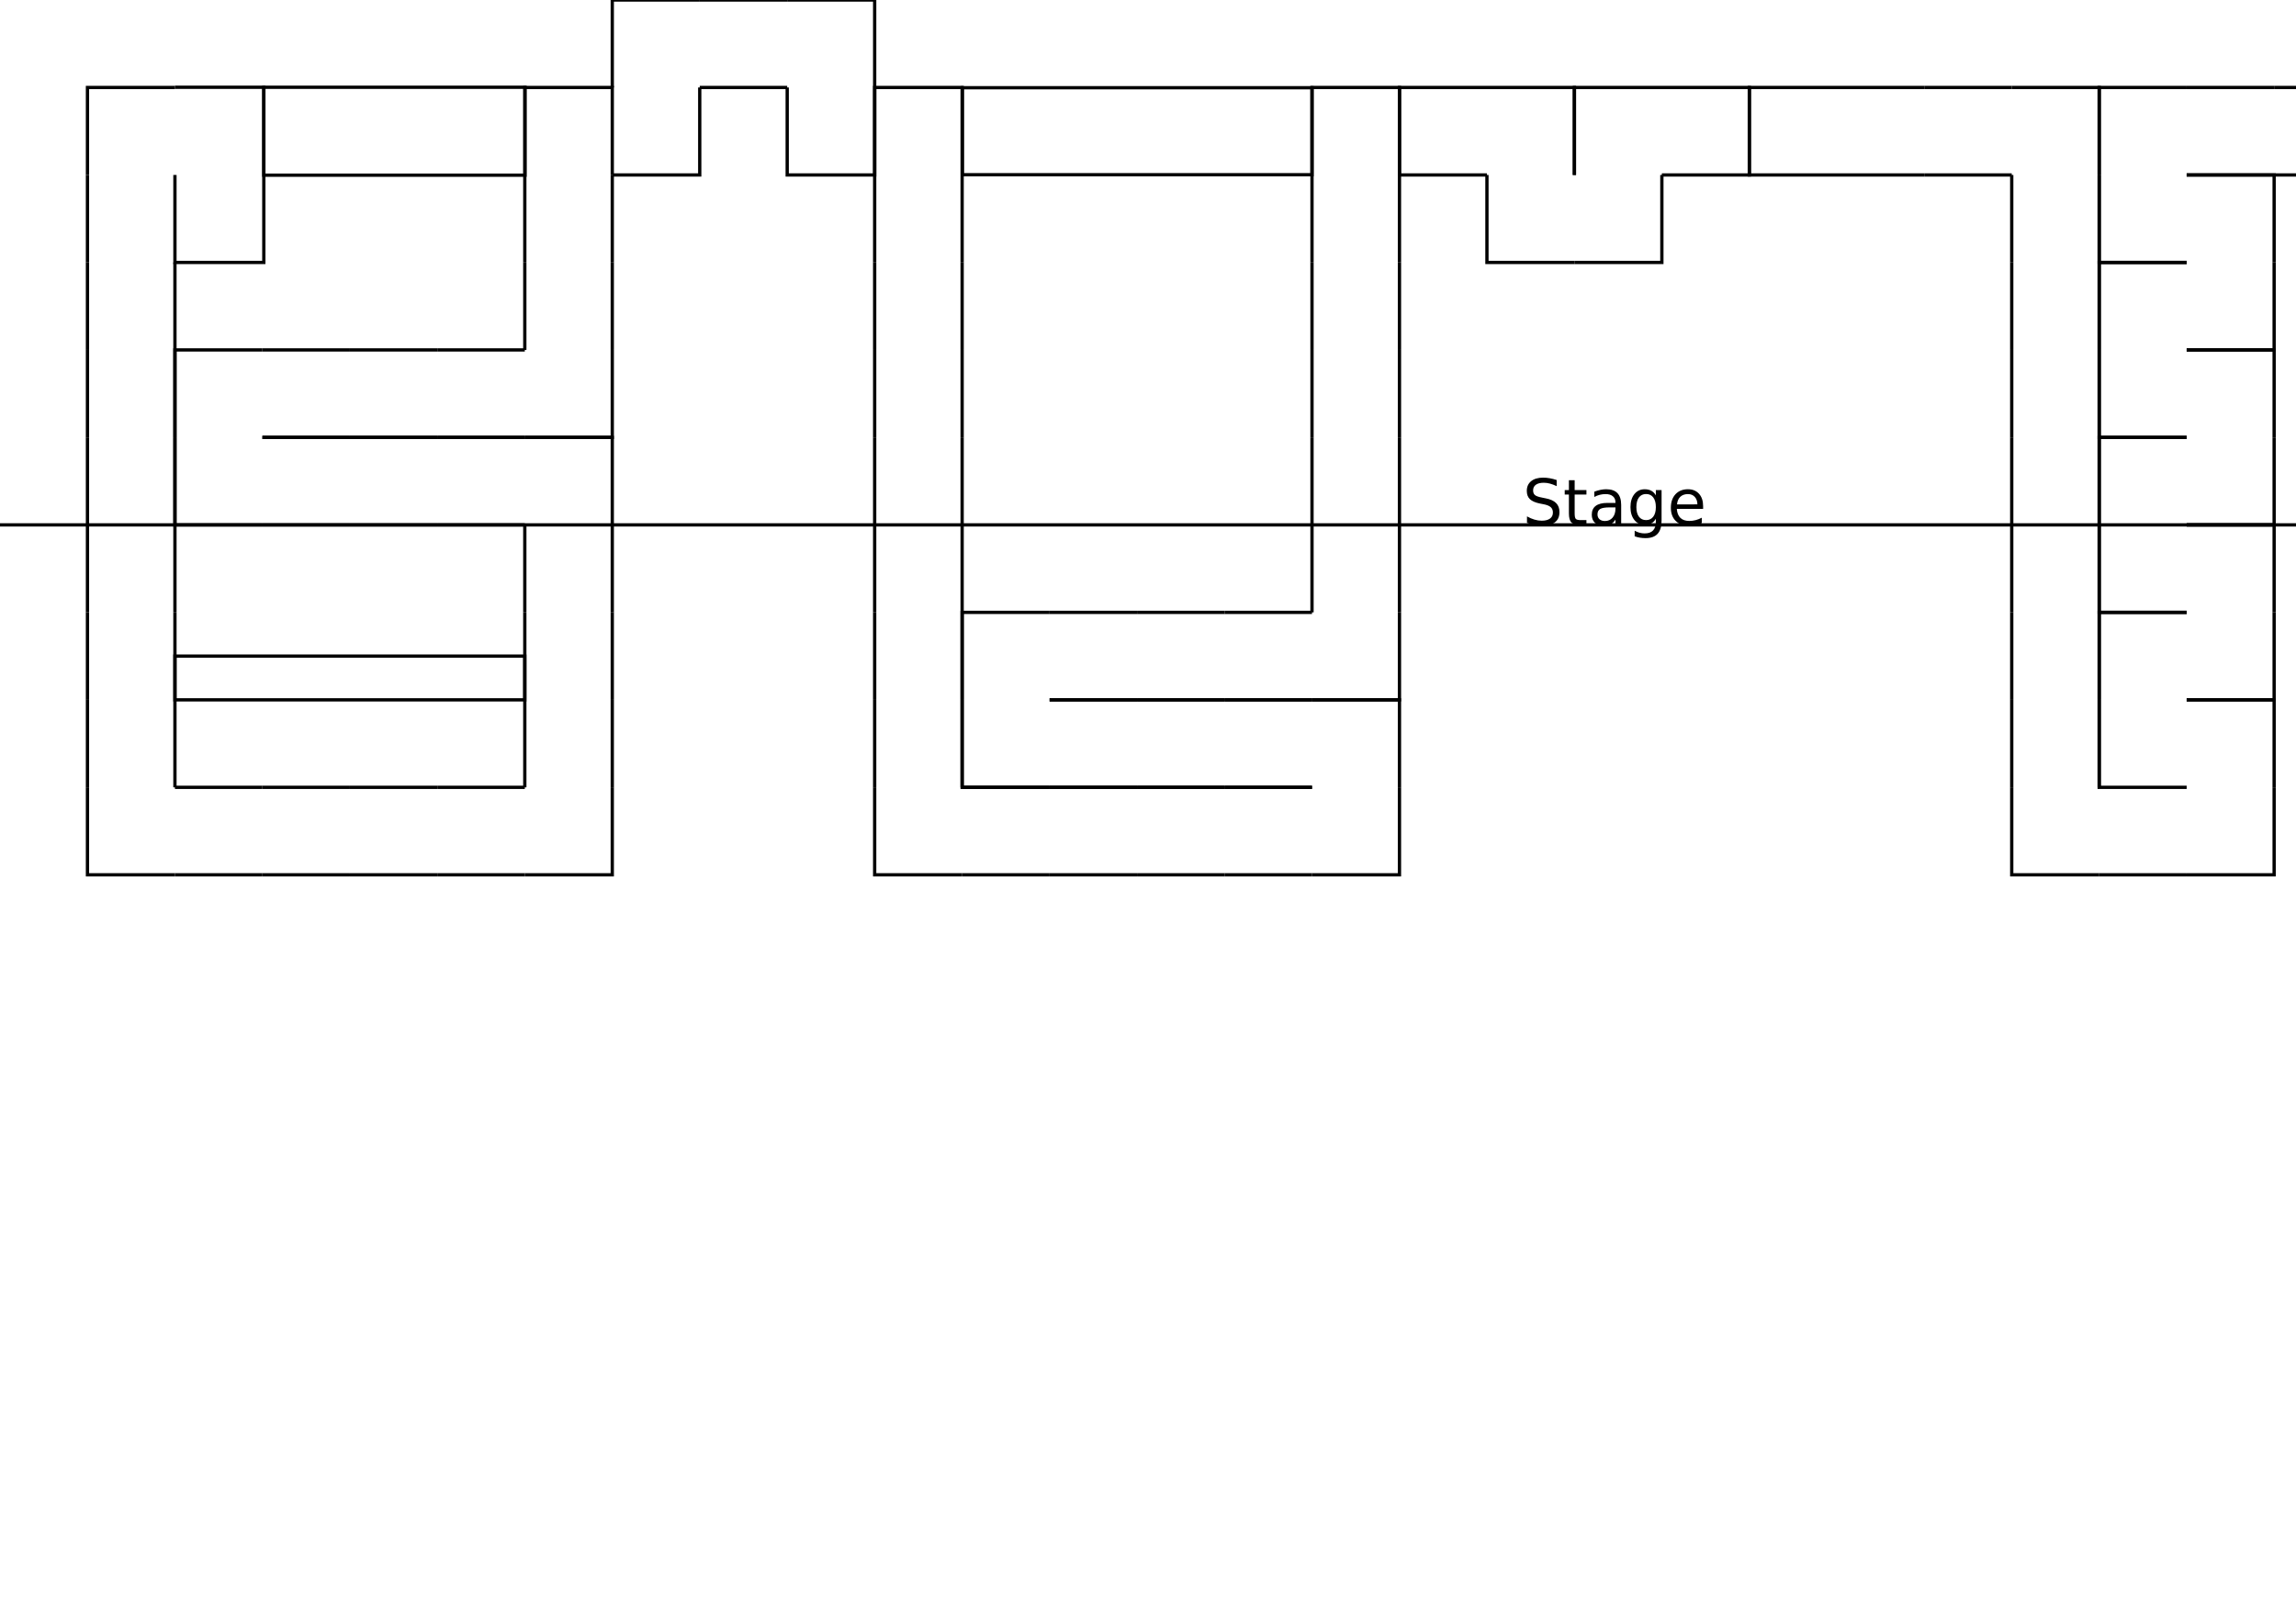
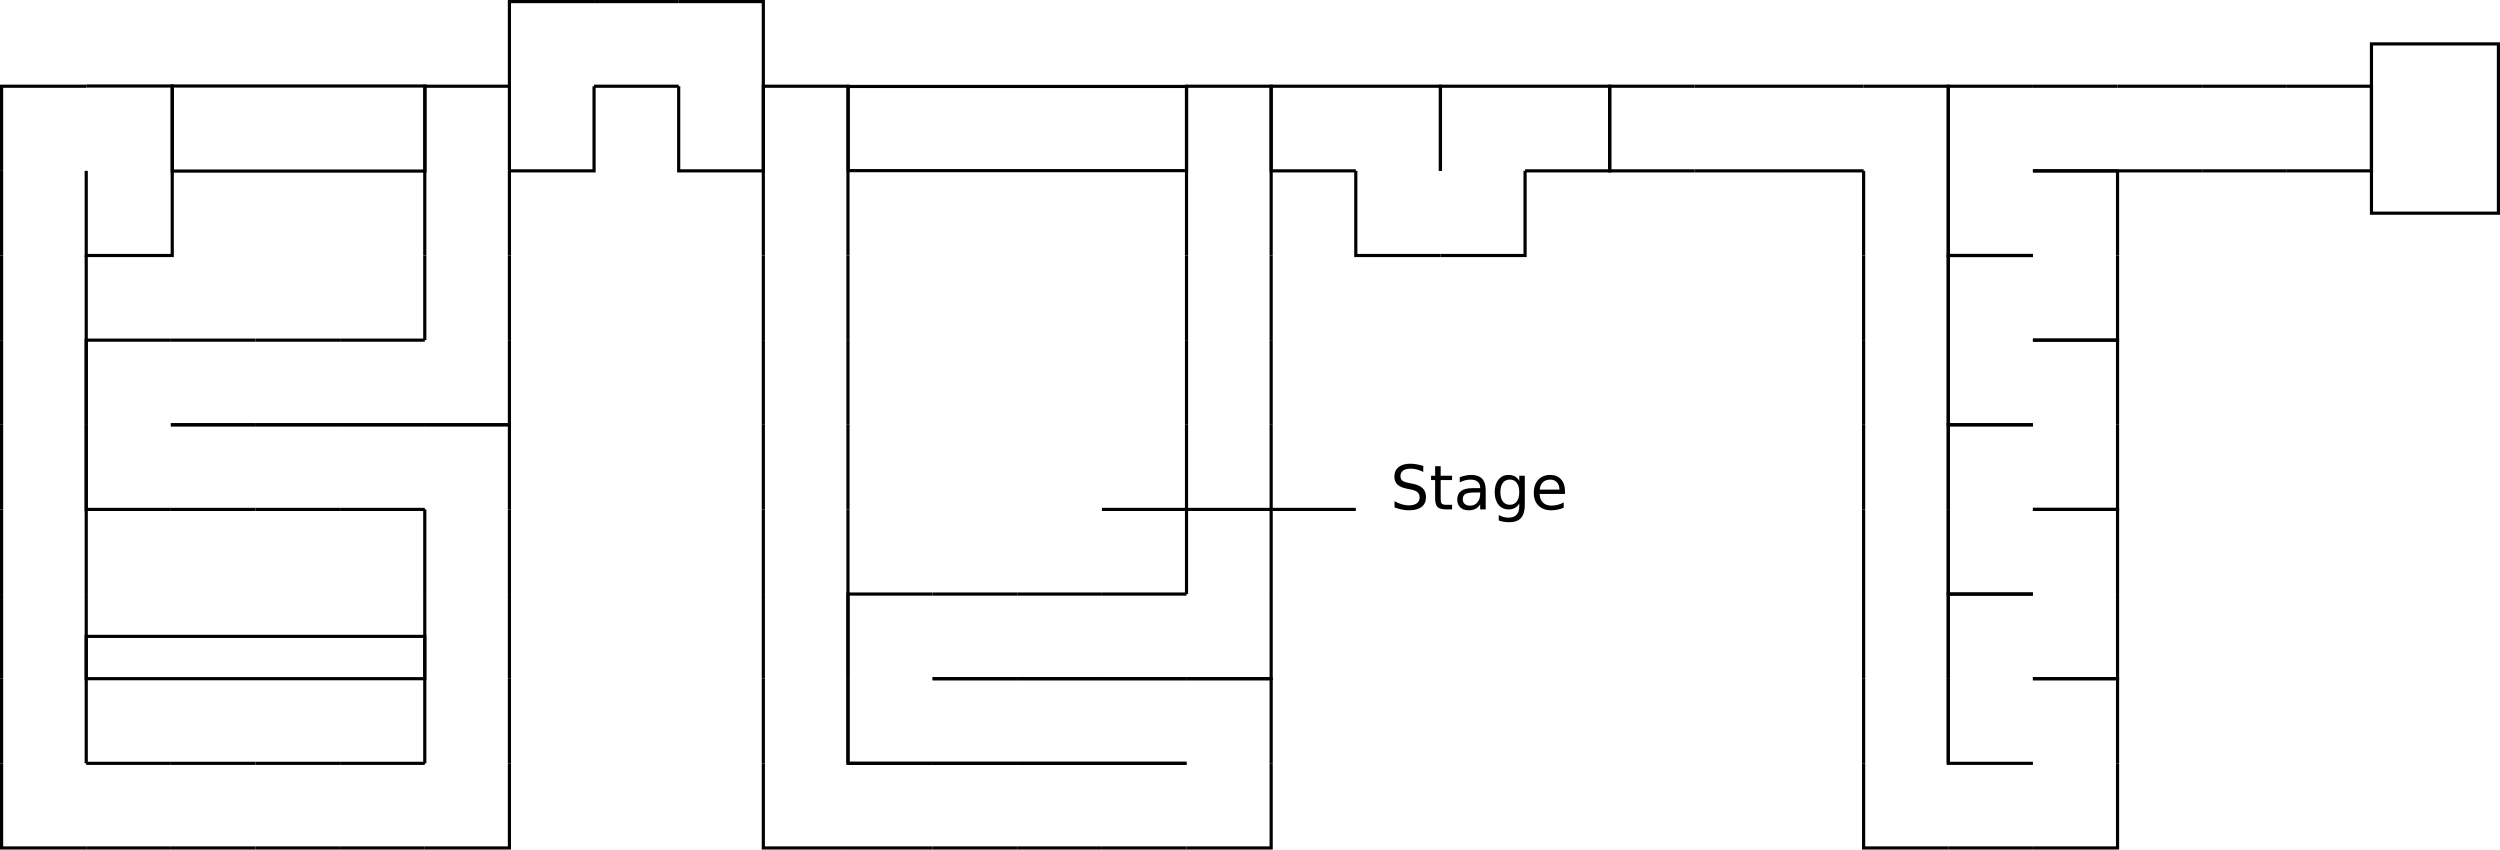
- <svg xmlns="http://www.w3.org/2000/svg" width="420mm" height="297mm" viewBox="0 0 420 297" version="1.1" id="svg1">
+ <svg xmlns="http://www.w3.org/2000/svg" width="472.6mm" height="160.6mm" viewBox="0 0 472.6 160.6" version="1.1" id="svg1">
  <defs id="defs1">
    </defs>
-   <g id="layer1">
+   <g id="layer1" transform="translate(-15.7,0.3000018)">
    <path id="case1" style="fill:none;stroke:#000000;stroke-width:0.6" d="M 16,32 V 16 h 16" />
    <path id="case2" style="fill:none;stroke:#000000;stroke-width:0.6" d="M 16,48 V 32" />
    <path id="case3" style="fill:none;stroke:#000000;stroke-width:0.6" d="m 32,48 v 16 m -16,0 0,-16" />
    <path id="case3-3" style="fill:none;stroke:#000000;stroke-width:0.6" d="m 32,64 v 16 m -16,0 V 64" />
-     <path id="case3-3-5" style="fill:none;stroke:#000000;stroke-width:0.6" d="M 32,80 V 96 m -16,0 0,-16" />
+     <path id="case3-3-5" style="fill:none;stroke:#000000;stroke-width:0.6" d="M 32,80 V 96 m -16,0 V 80" />
    <path id="case3-3-5-2" style="fill:none;stroke:#000000;stroke-width:0.6" d="m 32,96 v 16 m -16,0 V 96" />
    <path id="case3-3-5-2-7" style="fill:none;stroke:#000000;stroke-width:0.6" d="m 32,112 v 16 m -16,0 v -16" />
-     <path id="case3-3-5-2-7-1" style="fill:none;stroke:#000000;stroke-width:0.6" d="m 32,128 v 16 m -16,0 0,-16" />
+     <path id="case3-3-5-2-7-1" style="fill:none;stroke:#000000;stroke-width:0.6" d="m 32,128 v 16 m -16,0 v -16" />
    <path id="case3-3-5-2-7-1-0" style="fill:none;stroke:#000000;stroke-width:0.6" d="m 32,120 h 64 v 8 H 32 Z" />
    <path id="case3-3-5-2-7-6" style="fill:none;stroke:#000000;stroke-width:0.6" d="m 32,160 h -16 v -16" />
    <path id="case3-3-5-2-7-6-6" style="fill:none;stroke:#000000;stroke-width:0.6" d="m 32,144 h 16 m 0,16 H 32" />
    <path id="case3-3-5-2-7-6-6-9" style="fill:none;stroke:#000000;stroke-width:0.6" d="m 48,144 h 16 m 0,16 H 48" />
    <path id="case3-3-5-2-7-6-6-9-3" style="fill:none;stroke:#000000;stroke-width:0.6" d="m 64,144 h 16 m 0,16 H 64" />
    <path id="case3-3-5-2-7-6-6-9-2" style="fill:none;stroke:#000000;stroke-width:0.6" d="m 80,144 h 16 m 0,16 H 80" />
    <path id="case3-3-5-2-7-6-6-9-2-7" style="fill:none;stroke:#000000;stroke-width:0.6" d="m 112,144 v 16 H 96" />
    <path id="case3-3-5-2-7-6-6-9-2-2" style="fill:none;stroke:#000000;stroke-width:0.6" d="m 96,128 v -16 m 16,0 v 16" />
    <path id="case3-3-5-2-7-6-6-9-2-2-62" style="fill:none;stroke:#000000;stroke-width:0.6" d="m 96,144 v -16 m 16,0 v 16" />
    <path id="case3-3-5-2-7-6-6-9-2-2-9" style="fill:none;stroke:#000000;stroke-width:0.6" d="M 96,112 V 96 m 16,0 v 16" />
    <path id="case3-3-5-2-7-6-6-9-2-2-4" style="fill:none;stroke:#000000;stroke-width:0.6" d="m 96,80 h 16 V 96" />
    <path id="case3-3-5-2-7-6-6-9-2-2-6" style="fill:none;stroke:#000000;stroke-width:0.6" d="M 96,96 H 80 m 0,-16 h 16" />
    <path id="case3-3-5-2-7-6-6-9-2-2-3" style="fill:none;stroke:#000000;stroke-width:0.6" d="M 80,96 H 64 m 0,-16 h 16" />
    <path id="case3-3-5-2-7-6-6-9-2-2-1" style="fill:none;stroke:#000000;stroke-width:0.6" d="M 64,96 H 48 m 0,-16 h 16" />
    <path id="case3-3-5-2-7-6-6-9-2-2-7" style="fill:none;stroke:#000000;stroke-width:0.6" d="m 48,96 h -16 V 80" />
    <path id="case3-3-5-2-7-6-6-9-2-2-93" style="fill:none;stroke:#000000;stroke-width:0.6" d="M 32,80 V 64 h 16" />
    <path id="case3-3-5-2-7-6-6-9-2-2-2" style="fill:none;stroke:#000000;stroke-width:0.6" d="M 48,64 H 64 M 64,80 H 48" />
    <path id="case3-3-5-2-7-6-6-9-2-2-44" style="fill:none;stroke:#000000;stroke-width:0.6" d="M 64,64 H 80 M 80,80 H 64" />
    <path id="case3-3-5-2-7-6-6-9-2-2-8" style="fill:none;stroke:#000000;stroke-width:0.6" d="M 80,64 H 96 M 96,80 H 80" />
    <path id="case3-3-5-2-7-6-6-9-2-2-43" style="fill:none;stroke:#000000;stroke-width:0.6" d="M 112,64 V 80 H 96" />
    <path id="case3-3-5-2-7-6-6-9-2-2-43-2" style="fill:none;stroke:#000000;stroke-width:0.6" d="M 96,64 V 48 m 16,0 v 16" />
    <path id="case3-3-5-2-7-6-6-9-2-2-43-9" style="fill:none;stroke:#000000;stroke-width:0.6" d="M 96,48 V 32 m 16,0 v 16" />
    <path id="case3-3-5-2-7-6-6-9-2-2-43-4" style="fill:none;stroke:#000000;stroke-width:0.6" d="M 96,32 V 16 h 16 v 16" />
    <path id="rect1" style="fill:none;stroke:#000000;stroke-width:0.6;stroke-dasharray:none" d="m 48.26,15.96 v 16.08 h 47.78 V 15.96 Z" />
    <path id="rect2" style="fill:none;stroke:#000000;stroke-width:0.6" d="M 32,15.96 H 48.26 V 48 H 32 V 32" />
    <path id="rect3-2" style="fill:none;stroke:#000000;stroke-width:0.6;stroke-dasharray:none" d="M 176.044,16.044 V 31.957 H 240 V 16.044 Z" />
    <path id="rect4" style="fill:none;stroke:#000000;stroke-width:0.6" d="M 160,32 V 16 h 16 v 16" />
    <path id="rect5" style="fill:none;stroke:#000000;stroke-width:0.6" d="m 176,32 v 16 m -16,0 V 32" />
    <path id="rect6" style="fill:none;stroke:#000000;stroke-width:0.6" d="m 176,48 v 16 m -16,0 V 48" />
    <path id="rect7" style="fill:none;stroke:#000000;stroke-width:0.6" d="M 176,64 V 80 m -16,0 V 64" />
    <path id="rect8" style="fill:none;stroke:#000000;stroke-width:0.6" d="m 176,80 v 16 m -16,0 V 80" />
    <path id="rect9" style="fill:none;stroke:#000000;stroke-width:0.6" d="m 176,96 v 16 m -16,0 V 96" />
    <path id="rect10" style="fill:none;stroke:#000000;stroke-width:0.6" d="m 176,112 v 16 m -16,0 v -16" />
    <path id="rect11" style="fill:none;stroke:#000000;stroke-width:0.6" d="m 176,128 v 16 m -16,0 v -16" />
    <path id="rect12" style="fill:none;stroke:#000000;stroke-width:0.6" d="m 192,144 h -16 v -16" />
    <path id="rect13" style="fill:none;stroke:#000000;stroke-width:0.6" d="m 208,144 h -16 m 0,-16 h 16" />
    <path id="rect14" style="fill:none;stroke:#000000;stroke-width:0.6" d="m 224,144 h -16 m 0,-16 h 16" />
    <path id="rect15" style="fill:none;stroke:#000000;stroke-width:0.6" d="m 240,144 h -16 m 0,-16 h 16" />
    <path id="rect16" style="fill:none;stroke:#000000;stroke-width:0.6" d="m 240,128 h 16 v 16" />
    <path id="rect16-6" style="fill:none;stroke:#000000;stroke-width:0.6" d="m 176,160 h -16 v -16" />
    <path id="rect16-6-1" style="fill:none;stroke:#000000;stroke-width:0.6" d="m 176,144 h 16 m 0,16 h -16" />
    <path id="rect16-6-1-9" style="fill:none;stroke:#000000;stroke-width:0.6" d="m 192,144 h 16 m 0,16 h -16" />
    <path id="rect16-6-1-9-7" style="fill:none;stroke:#000000;stroke-width:0.6" d="m 208,144 h 16 m 0,16 h -16" />
    <path id="rect16-6-1-9-7-5" style="fill:none;stroke:#000000;stroke-width:0.6" d="m 224,144 h 16 m 0,16 h -16" />
    <path id="rect16-6-1-9-7-5-6" style="fill:none;stroke:#000000;stroke-width:0.6" d="m 256,144 v 16 h -16" />
    <path id="rect17" style="fill:none;stroke:#000000;stroke-width:0.6" d="m 256,112 v 16 H 240" />
    <path id="rect17-5" style="fill:none;stroke:#000000;stroke-width:0.6" d="m 224,112 h 16 m 0,16 H 224" />
    <path id="rect17-5-5" style="fill:none;stroke:#000000;stroke-width:0.6" d="m 208,112 h 16 m 0,16 H 208" />
    <path id="rect17-5-5-0" style="fill:none;stroke:#000000;stroke-width:0.6" d="m 192,112 h 16 m 0,16 H 192" />
    <path id="rect17-5-5-0-4" style="fill:none;stroke:#000000;stroke-width:0.6" d="M 176,128 V 112 h 16" />
    <path id="rect18" style="fill:none;stroke:#000000;stroke-width:0.6" d="M 240,112 V 96 m 16,0 v 16" />
    <path id="rect19" style="fill:none;stroke:#000000;stroke-width:0.6" d="M 240,96 V 80 m 16,0 v 16" />
    <path id="rect20" style="fill:none;stroke:#000000;stroke-width:0.6" d="M 240,80 V 64 m 16,0 V 80" />
    <path id="rect21" style="fill:none;stroke:#000000;stroke-width:0.6" d="M 240,64 V 48 m 16,0 v 16" />
    <path id="rect22" style="fill:none;stroke:#000000;stroke-width:0.6" d="M 240,48 V 32 m 16,0 v 16" />
    <path id="rect22-6" style="fill:none;stroke:#000000;stroke-width:0.6" d="M 336,32 H 320 V 16 h 16" />
    <path id="rect22-6-9" style="fill:none;stroke:#000000;stroke-width:0.6" d="m 336,16 h 16 m 0,16 h -16" />
    <path id="rect22-6-9-3" style="fill:none;stroke:#000000;stroke-width:0.6" d="m 352,16 h 16 m 0,16 h -16" />
    <path id="rect22-6-9-3-2" style="fill:none;stroke:#000000;stroke-width:0.6" d="m 368,16 h 16 v 16" />
    <path id="rect22-6-9-3-2-7" style="fill:none;stroke:#000000;stroke-width:0.6" d="m 384,32 v 16 m -16,0 V 32" />
    <path id="rect22-6-9-3-2-7-2" style="fill:none;stroke:#000000;stroke-width:0.6" d="m 384,48 v 16 m -16,0 V 48" />
    <path id="rect22-6-9-3-2-7-2-9" style="fill:none;stroke:#000000;stroke-width:0.6" d="m 384,64 v 16 m -16,0 V 64" />
    <path id="rect22-6-9-3-2-7-2-9-4" style="fill:none;stroke:#000000;stroke-width:0.6" d="m 384,80 v 16 m -16,0 V 80" />
    <path id="rect22-6-9-3-2-7-2-9-4-6" style="fill:none;stroke:#000000;stroke-width:0.6" d="m 384,96 v 16 m -16,0 V 96" />
    <path id="rect22-6-9-3-2-7-2-9-4-6-3" style="fill:none;stroke:#000000;stroke-width:0.6" d="m 384,112 v 16 m -16,0 v -16" />
    <path id="rect22-6-9-3-2-7-2-9-4-6-3-1" style="fill:none;stroke:#000000;stroke-width:0.6" d="m 384,128 v 16 m -16,0 v -16" />
    <path id="rect22-6-9-3-2-5" style="fill:none;stroke:#000000;stroke-width:0.6" d="M 384,32 V 16 h 16" />
    <path id="rect22-6-9-3-2-7-7" style="fill:none;stroke:#000000;stroke-width:0.6" d="M 400,48 H 384 V 32" />
    <path id="rect22-6-9-3-2-7-2-4" style="fill:none;stroke:#000000;stroke-width:0.6" d="M 384,64 V 48 h 16" />
    <path id="rect22-6-9-3-2-7-2-9-1" style="fill:none;stroke:#000000;stroke-width:0.6" d="M 400,80 H 384 V 64" />
    <path id="rect22-6-9-3-2-7-2-9-4-8" style="fill:none;stroke:#000000;stroke-width:0.6" d="M 384,96 V 80 h 16" />
    <path id="rect22-6-9-3-2-7-2-9-4-6-5" style="fill:none;stroke:#000000;stroke-width:0.6" d="M 400,112 H 384 V 96" />
    <path id="rect22-6-9-3-2-7-2-9-4-6-3-9" style="fill:none;stroke:#000000;stroke-width:0.6" d="m 384,128 v -16 h 16" />
    <path id="rect22-6-9-3-2-7-2-9-4-6-3-1-75" style="fill:none;stroke:#000000;stroke-width:0.6" d="m 400,144 h -16 v -16" />
    <path id="rect22-6-9-3-2-7-2-9-4-6-3-1-7" style="fill:none;stroke:#000000;stroke-width:0.6" d="m 400,128 h 16 v 16" />
    <path id="rect22-6-9-3-2-7-2-9-4-6-3-1-3" style="fill:none;stroke:#000000;stroke-width:0.6" d="M 384,160 H 368 V 144" />
    <path id="rect22-6-9-3-2-7-2-9-4-6-3-1-75-1" style="fill:none;stroke:#000000;stroke-width:0.6" d="M 400,160 H 384" />
    <path id="rect22-6-9-3-2-7-2-9-4-6-3-1-7-8" style="fill:none;stroke:#000000;stroke-width:0.6" d="m 416,144 v 16 h -16" />
    <path id="rect22-6-9-3-2-7-2-9-4-6-3-1-7-9" style="fill:none;stroke:#000000;stroke-width:0.6" d="m 416,112 v 16 h -16" />
    <path id="rect22-6-9-3-2-7-2-9-4-6-3-1-7-9-5" style="fill:none;stroke:#000000;stroke-width:0.6" d="m 400,96 h 16 v 16" />
    <path id="rect22-6-9-3-2-7-2-9-4-6-3-1-7-9-5-7" style="fill:none;stroke:#000000;stroke-width:0.6" d="M 416,80 V 96 H 400" />
    <path id="rect22-6-9-3-2-7-2-9-4-6-3-1-7-9-5-7-0" style="fill:none;stroke:#000000;stroke-width:0.6" d="m 400,64 h 16 v 16" />
    <path id="rect22-6-9-3-2-7-2-9-4-6-3-1-7-9-5-7-0-8" style="fill:none;stroke:#000000;stroke-width:0.6" d="M 416,48 V 64 H 400" />
    <path id="rect22-6-9-3-2-7-2-9-4-6-3-1-7-9-5-7-0-8-1" style="fill:none;stroke:#000000;stroke-width:0.6" d="m 400,32 h 16 v 16" />
    <path id="rect22-6-9-3-2-7-2-9-4-6-3-1-7-9-5-7-0-8-1-0" style="fill:none;stroke:#000000;stroke-width:0.6" d="m 400,16 h 16 m 0,16 h -16" />
    <path id="rect22-6-9-3-2-7-2-9-4-6-3-1-7-9-5-7-0-8-1-0-2" style="fill:none;stroke:#000000;stroke-width:0.6" d="m 416,16 h 16 m 0,16 h -16" />
    <path id="rect22-6-9-3-2-7-2-9-4-6-3-1-7-9-5-7-0-8-1-0-2-9" style="fill:none;stroke:#000000;stroke-width:0.6" d="m 432,16 h 16 m 0,16 h -16" />
    <path id="rect22-6-9-3-2-7-2-9-4-6-3-1-7-9-5-7-0-8-1-0-2-9-8" style="fill:none;stroke:#000000;stroke-width:0.6" d="m 448,16 h 16 v 16 h -16" />
    <path id="rect22-6-9-3-2-7-2-9-4-6-3-1-7-9-5-7-0-8-1-0-2-9-8-2" style="fill:none;stroke:#000000;stroke-width:0.6" d="m 464,8 h 24 V 40 h -24 z" />
    <path id="rect23" style="fill:none;stroke:#000000;stroke-width:0.6" d="M 240,32 V 16 h 16 v 16" />
    <path id="rect23-3-6" style="fill:none;stroke:#000000;stroke-width:0.6" d="M 272,32 H 256 V 16 h 32 v 16" />
    <path id="rect23-3-6-8" style="fill:none;stroke:#000000;stroke-width:0.6" d="M 288,48 H 272 V 32" />
    <path id="rect23-3-6-8-5" style="fill:none;stroke:#000000;stroke-width:0.6" d="M 128,16 V 32 H 112" />
    <path id="rect23-3-6-8-5-9" style="fill:none;stroke:#000000;stroke-width:0.6" d="M 112,16 V 8.6608267e-8 h 16" />
    <path id="rect23-3-6-8-5-9-7" style="fill:none;stroke:#000000;stroke-width:0.6" d="m 128,-1.8207404e-6 h 16 M 144,16 h -16" />
    <path id="rect23-3-6-8-5-9-7-8" style="fill:none;stroke:#000000;stroke-width:0.6" d="m 144,-1.3439033e-6 h 16 V 16" />
    <path id="rect23-3-6-8-5-9-7-8-9" style="fill:none;stroke:#000000;stroke-width:0.6" d="M 160,16 V 32 H 144 V 16" />
    <path id="rect23-3-6-8-7" style="fill:none;stroke:#000000;stroke-width:0.6" d="M 304,32 V 48 H 288" />
    <path id="rect23-3-6-8-7-0" style="fill:none;stroke:#000000;stroke-width:0.6" d="M 288,32 V 16 h 32 v 16 h -16" />
-     <path style="fill:#ff0000;fill-opacity:1;fill-rule:nonzero;stroke:#000000;stroke-width:0.6;stroke-opacity:1;stroke-dasharray:none" d="M 0,96 H 1587.402" id="path1" />
+     <path style="fill:#ff0000;fill-opacity:1;fill-rule:nonzero;stroke:#000000;stroke-width:0.6;stroke-dasharray:none;stroke-opacity:1" d="m 224,96 h 48" id="path1" />
    <path d="m 284.756,87.792 v 1.12 q -0.654,-0.313 -1.234,-0.466 -0.58,-0.153 -1.12,-0.153 -0.938,0 -1.45,0.364 -0.506,0.364 -0.506,1.035 0,0.563 0.335,0.853 0.341,0.284 1.285,0.46 l 0.694,0.142 q 1.285,0.244 1.893,0.864 0.614,0.614 0.614,1.648 0,1.234 -0.83,1.87 -0.824,0.637 -2.422,0.637 -0.603,0 -1.285,-0.136 -0.676,-0.136 -1.404,-0.404 v -1.182 q 0.699,0.392 1.37,0.591 0.671,0.199 1.319,0.199 0.983,0 1.518,-0.387 0.534,-0.387 0.534,-1.103 0,-0.625 -0.387,-0.978 -0.381,-0.352 -1.256,-0.529 l -0.699,-0.136 q -1.285,-0.256 -1.859,-0.802 -0.574,-0.546 -0.574,-1.518 0,-1.126 0.79,-1.774 0.796,-0.648 2.188,-0.648 0.597,0 1.216,0.108 0.62,0.108 1.268,0.324 z m 3.291,0.034 v 1.808 h 2.154 v 0.813 h -2.154 v 3.456 q 0,0.779 0.21,1 0.216,0.222 0.87,0.222 h 1.074 V 96 h -1.074 q -1.211,0 -1.671,-0.449 -0.46,-0.455 -0.46,-1.648 v -3.456 h -0.767 v -0.813 h 0.767 v -1.808 z m 6.423,4.974 q -1.268,0 -1.756,0.29 -0.489,0.29 -0.489,0.989 0,0.557 0.364,0.887 0.369,0.324 1,0.324 0.87,0 1.393,-0.614 0.529,-0.62 0.529,-1.643 v -0.233 z m 2.086,-0.432 V 96 h -1.046 v -0.966 q -0.358,0.58 -0.892,0.858 -0.534,0.273 -1.307,0.273 -0.978,0 -1.558,-0.546 -0.574,-0.551 -0.574,-1.472 0,-1.074 0.716,-1.62 0.722,-0.546 2.149,-0.546 h 1.467 v -0.102 q 0,-0.722 -0.477,-1.114 -0.472,-0.398 -1.33,-0.398 -0.546,0 -1.063,0.131 -0.517,0.131 -0.995,0.392 v -0.966 q 0.574,-0.222 1.114,-0.33 0.54,-0.114 1.052,-0.114 1.381,0 2.063,0.716 0.682,0.716 0.682,2.171 z m 6.344,0.375 q 0,-1.137 -0.472,-1.762 -0.466,-0.625 -1.313,-0.625 -0.841,0 -1.313,0.625 -0.466,0.625 -0.466,1.762 0,1.131 0.466,1.756 0.472,0.625 1.313,0.625 0.847,0 1.313,-0.625 0.472,-0.625 0.472,-1.756 z m 1.046,2.467 q 0,1.626 -0.722,2.416 -0.722,0.796 -2.211,0.796 -0.551,0 -1.04,-0.085 -0.489,-0.08 -0.949,-0.25 v -1.018 q 0.46,0.25 0.909,0.369 0.449,0.119 0.915,0.119 1.029,0 1.54,-0.54 0.512,-0.534 0.512,-1.62 v -0.517 q -0.324,0.563 -0.83,0.841 Q 301.565,96 300.86,96 q -1.171,0 -1.887,-0.892 -0.716,-0.892 -0.716,-2.365 0,-1.478 0.716,-2.37 0.716,-0.892 1.887,-0.892 0.705,0 1.211,0.279 0.506,0.279 0.83,0.841 v -0.966 h 1.046 z m 7.6,-2.655 v 0.512 h -4.809 q 0.068,1.08 0.648,1.648 0.586,0.563 1.626,0.563 0.603,0 1.165,-0.148 0.568,-0.148 1.126,-0.443 v 0.989 q -0.563,0.239 -1.154,0.364 -0.591,0.125 -1.199,0.125 -1.523,0 -2.416,-0.887 -0.887,-0.887 -0.887,-2.399 0,-1.563 0.841,-2.478 0.847,-0.921 2.279,-0.921 1.285,0 2.029,0.83 0.75,0.824 0.75,2.245 z m -1.046,-0.307 q -0.011,-0.858 -0.483,-1.37 -0.466,-0.512 -1.239,-0.512 -0.875,0 -1.404,0.495 -0.523,0.495 -0.603,1.393 z" id="text1" style="font-size:11.642px;font-family:Sans;-inkscape-font-specification:'Sans, Normal';stroke-width:0.6" aria-label="Stage" />
  </g>
</svg>
